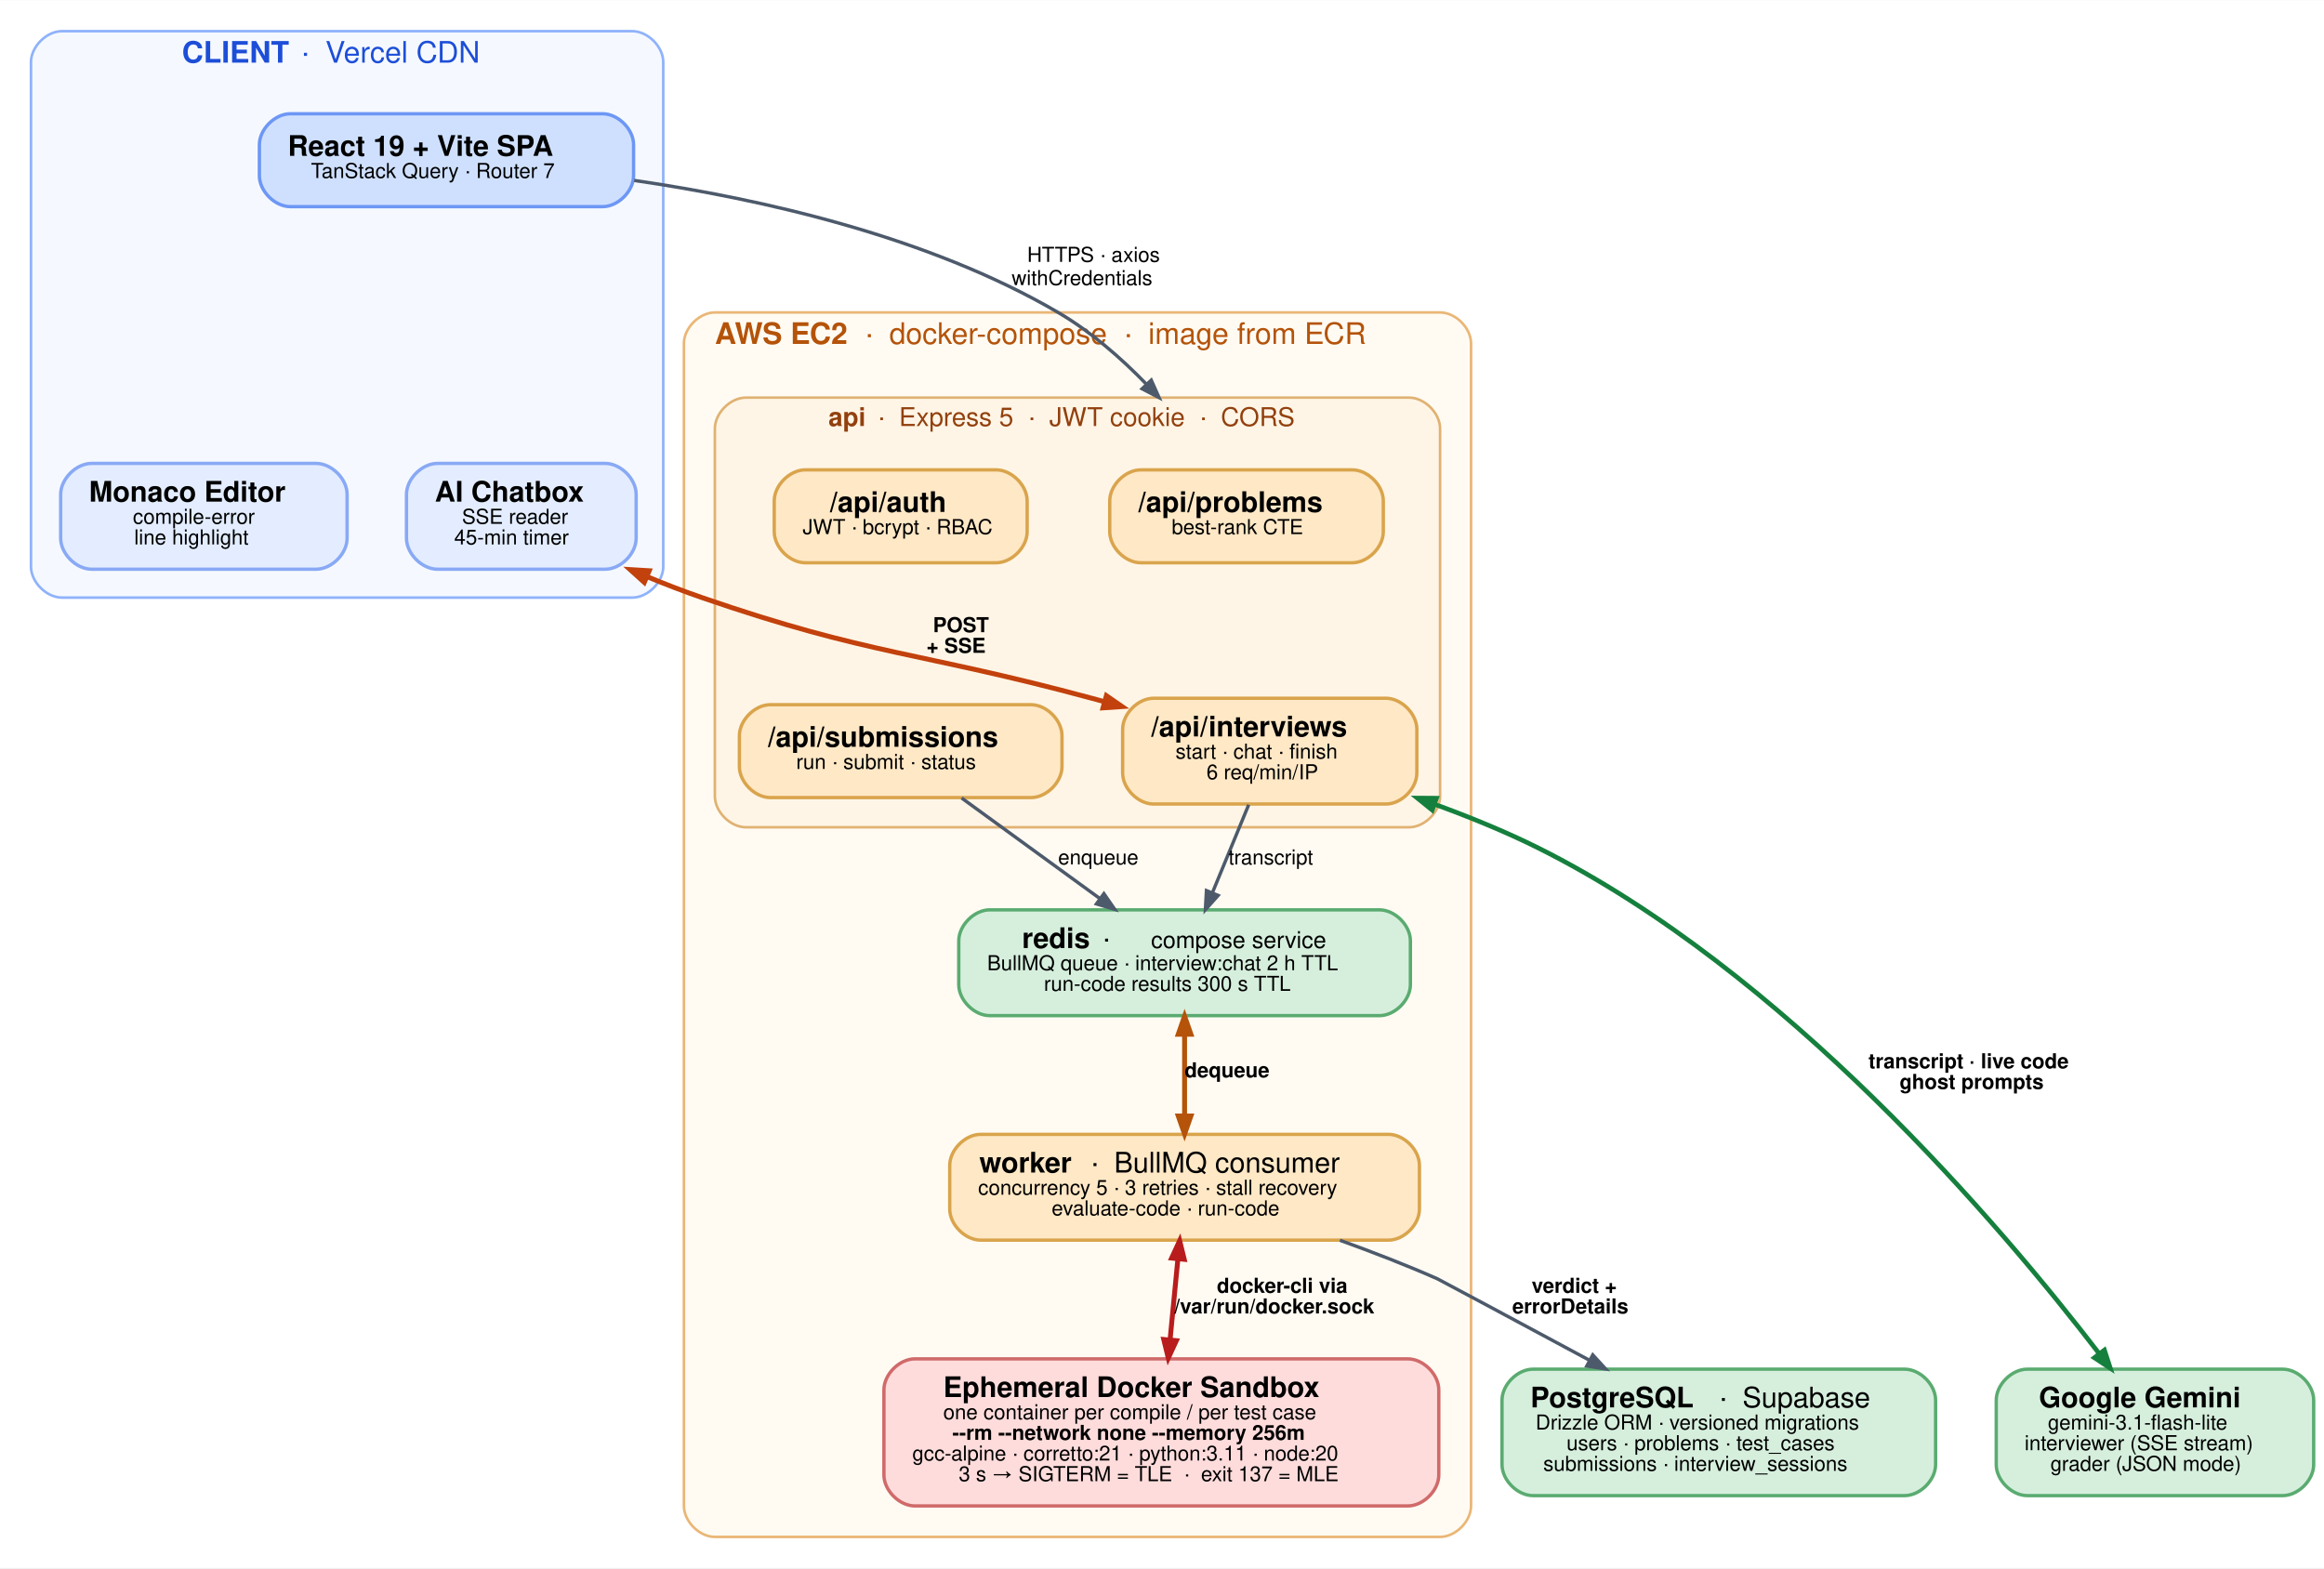
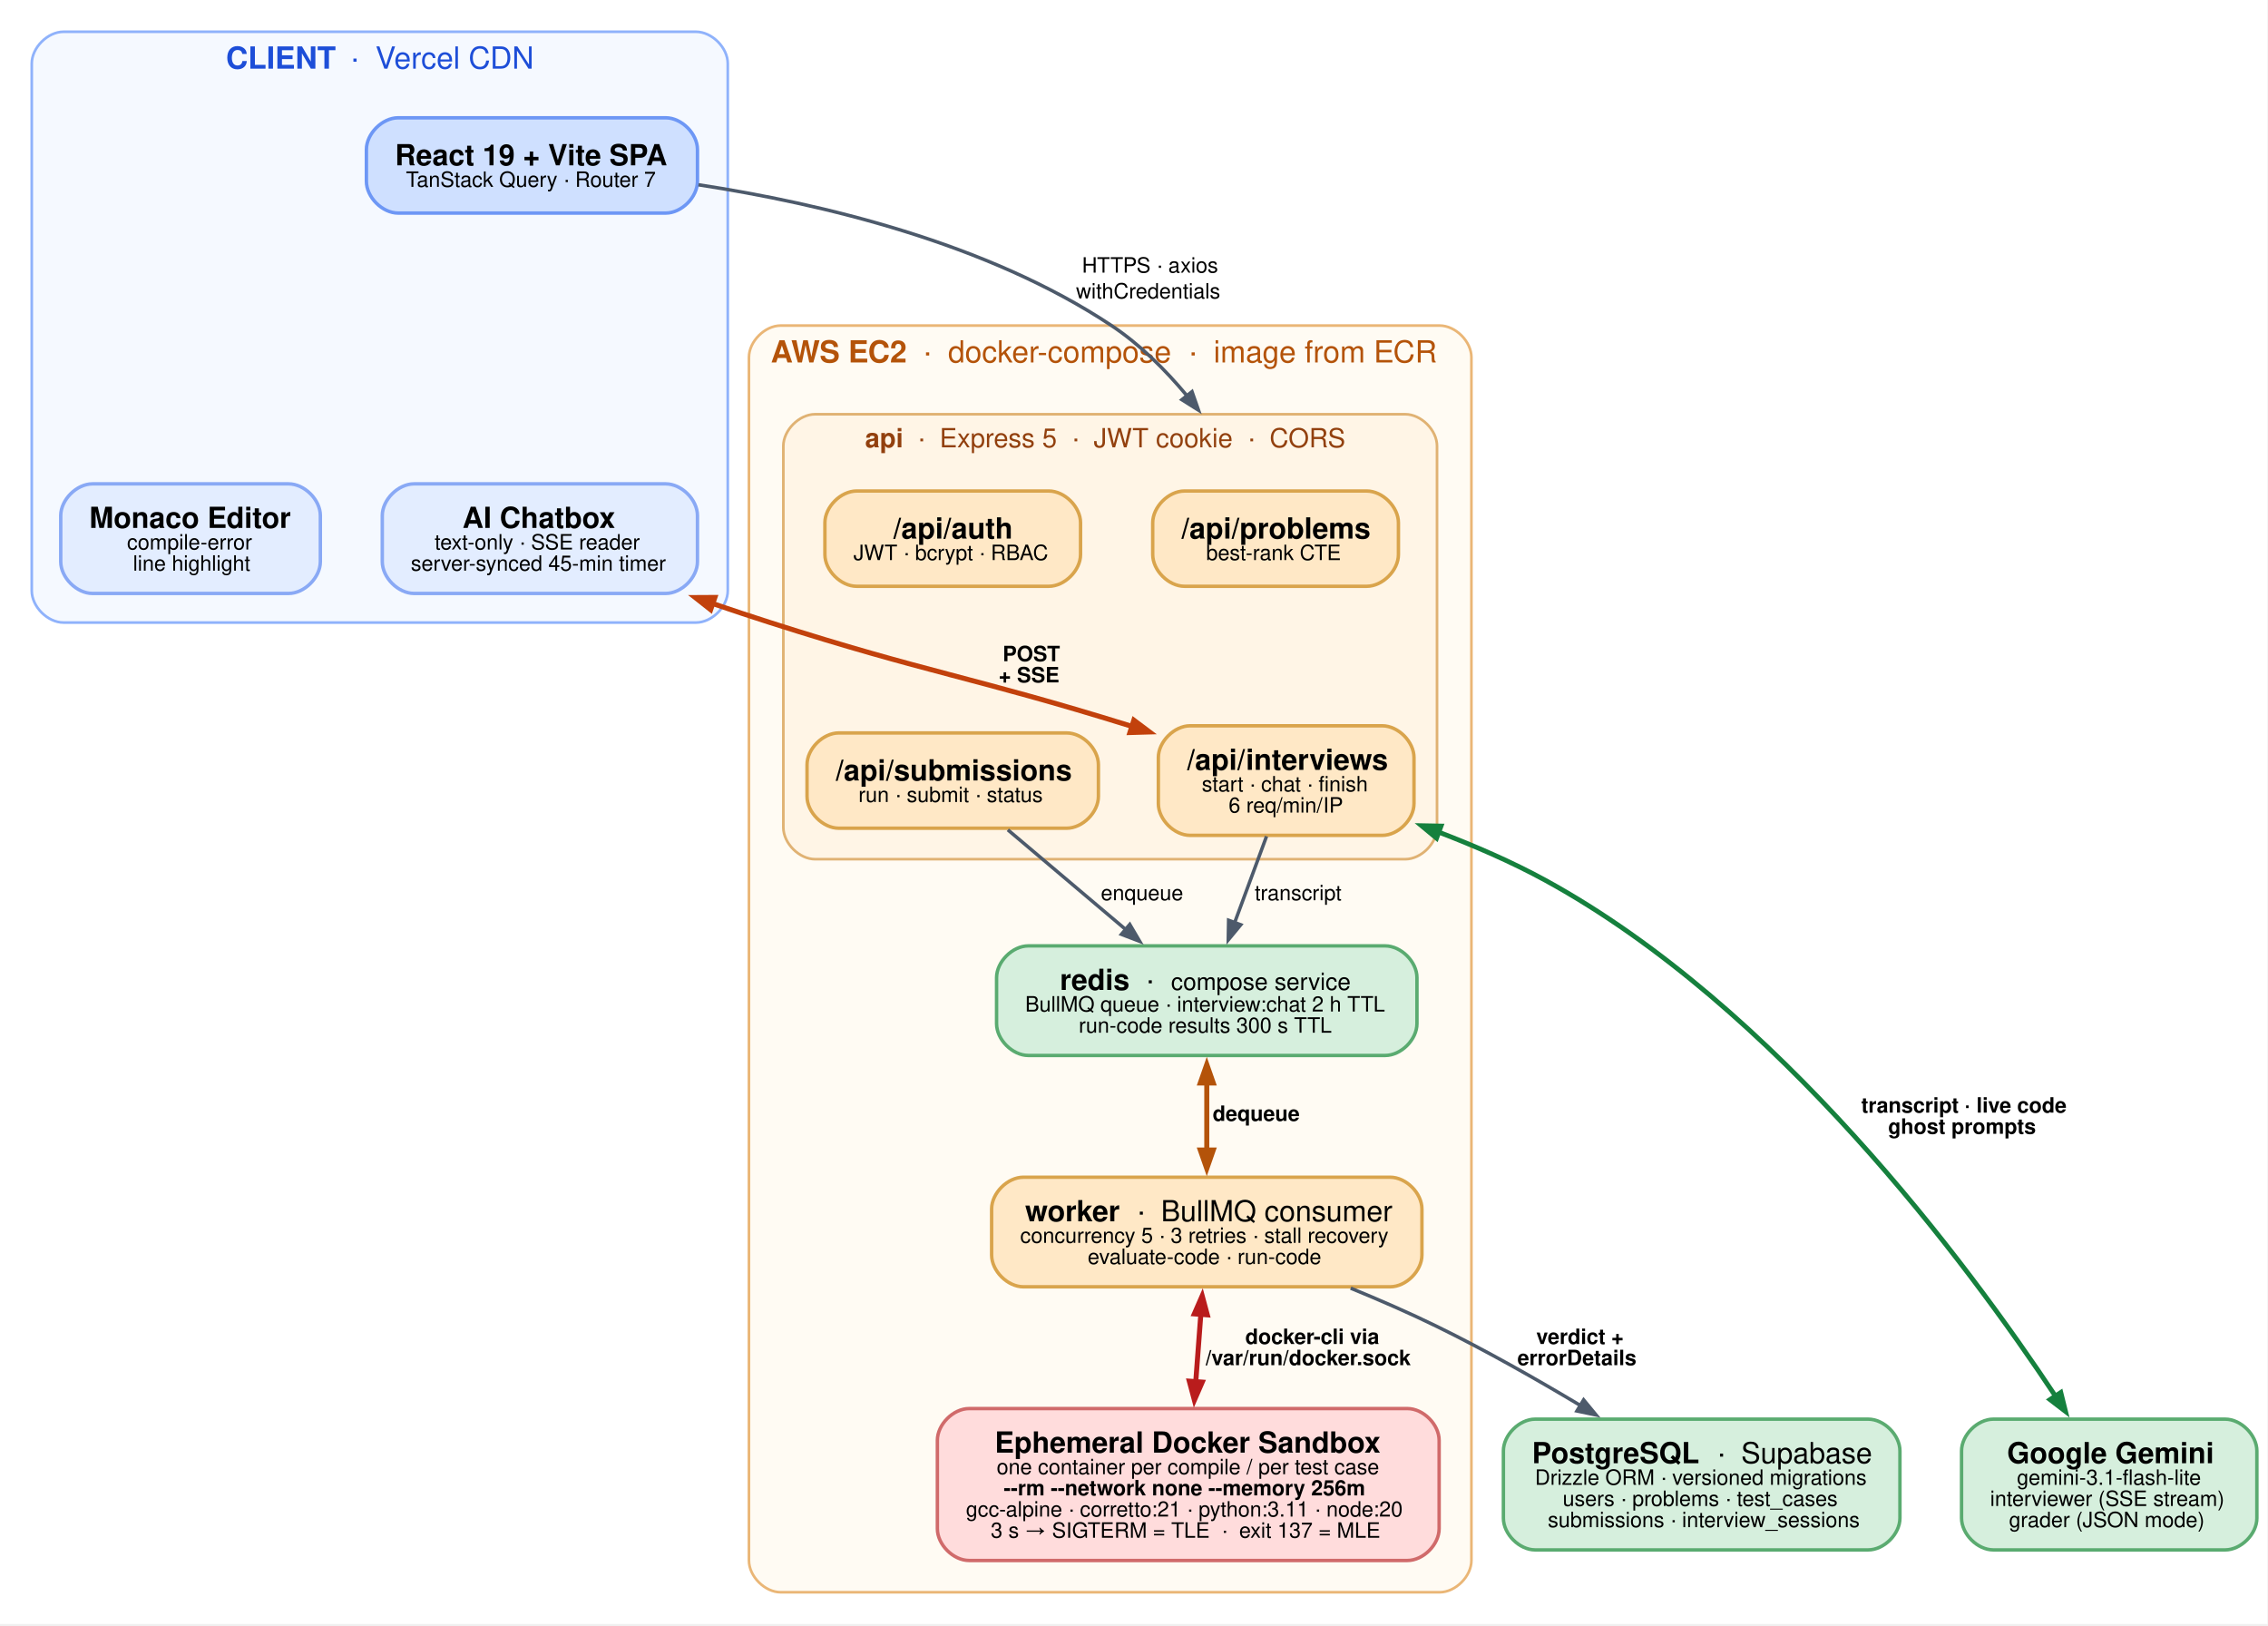
- <svg xmlns="http://www.w3.org/2000/svg" width="901pt" height="608pt" viewBox="0.00 0.00 900.50 607.50">
-   <g id="graph0" class="graph" transform="scale(1 1) rotate(0) translate(4 603.5)">
-     <polygon fill="white" stroke="transparent" points="-4,4 -4,-603.5 896.5,-603.5 896.5,4 -4,4" />
+ <svg xmlns="http://www.w3.org/2000/svg" width="857pt" height="614pt" viewBox="0.00 0.00 857.00 614.00">
+   <g id="graph0" class="graph" transform="scale(1 1) rotate(0) translate(4 609.55)">
+     <polygon fill="white" stroke="none" points="-4,4 -4,-609.55 852.8,-609.55 852.8,4 -4,4" />
    <g id="clust1" class="cluster">
-       <path fill="#f5f9ff" stroke="#8fb2fb" d="M20,-372C20,-372 241,-372 241,-372 247,-372 253,-378 253,-384 253,-384 253,-579.5 253,-579.5 253,-585.5 247,-591.5 241,-591.5 241,-591.5 20,-591.5 20,-591.5 14,-591.5 8,-585.5 8,-579.5 8,-579.5 8,-384 8,-384 8,-378 14,-372 20,-372" />
-       <text text-anchor="start" x="66.5" y="-579.3" font-family="Helvetica,sans-Serif" font-weight="bold" font-size="11.50" fill="#1d4ed8">CLIENT</text>
-       <text text-anchor="start" x="112.5" y="-579.3" font-family="Helvetica,sans-Serif" font-size="11.50" fill="#1d4ed8">  ·  Vercel CDN</text>
+       <path fill="#f5f9ff" stroke="#8fb2fb" d="M20,-374.35C20,-374.35 259,-374.35 259,-374.35 265,-374.35 271,-380.35 271,-386.35 271,-386.35 271,-585.55 271,-585.55 271,-591.55 265,-597.55 259,-597.55 259,-597.55 20,-597.55 20,-597.55 14,-597.55 8,-591.55 8,-585.55 8,-585.55 8,-386.35 8,-386.35 8,-380.35 14,-374.35 20,-374.35" />
+       <text xml:space="preserve" text-anchor="start" x="81.38" y="-583.62" font-family="Helvetica,sans-Serif" font-weight="bold" font-size="11.50" fill="#1d4ed8">CLIENT</text>
+       <text xml:space="preserve" text-anchor="start" x="121.88" y="-583.62" font-family="Helvetica,sans-Serif" font-size="11.50" fill="#1d4ed8">  ·  Vercel CDN</text>
    </g>
    <g id="clust3" class="cluster">
-       <path fill="#fffbf3" stroke="#eab676" d="M273,-8C273,-8 554,-8 554,-8 560,-8 566,-14 566,-20 566,-20 566,-470.5 566,-470.5 566,-476.5 560,-482.5 554,-482.5 554,-482.5 273,-482.5 273,-482.5 267,-482.5 261,-476.5 261,-470.5 261,-470.5 261,-20 261,-20 261,-14 267,-8 273,-8" />
-       <text text-anchor="start" x="273" y="-470.3" font-family="Helvetica,sans-Serif" font-weight="bold" font-size="11.50" fill="#b45309">AWS EC2</text>
-       <text text-anchor="start" x="331" y="-470.3" font-family="Helvetica,sans-Serif" font-size="11.50" fill="#b45309">  ·  docker-compose  ·  image from ECR</text>
+       <path fill="#fffbf3" stroke="#eab676" d="M291,-8C291,-8 540,-8 540,-8 546,-8 552,-14 552,-20 552,-20 552,-474.55 552,-474.55 552,-480.55 546,-486.55 540,-486.55 540,-486.55 291,-486.55 291,-486.55 285,-486.55 279,-480.55 279,-474.55 279,-474.55 279,-20 279,-20 279,-14 285,-8 291,-8" />
+       <text xml:space="preserve" text-anchor="start" x="287.25" y="-472.62" font-family="Helvetica,sans-Serif" font-weight="bold" font-size="11.50" fill="#b45309">AWS EC2</text>
+       <text xml:space="preserve" text-anchor="start" x="338.25" y="-472.62" font-family="Helvetica,sans-Serif" font-size="11.50" fill="#b45309">  ·  docker-compose  ·  image from ECR</text>
    </g>
    <g id="clust4" class="cluster">
-       <path fill="#fff5e6" stroke="#e0b273" d="M285,-283C285,-283 542,-283 542,-283 548,-283 554,-289 554,-295 554,-295 554,-437.5 554,-437.5 554,-443.5 548,-449.5 542,-449.5 542,-449.5 285,-449.5 285,-449.5 279,-449.5 273,-443.5 273,-437.5 273,-437.5 273,-295 273,-295 273,-289 279,-283 285,-283" />
-       <text text-anchor="start" x="317" y="-438.5" font-family="Helvetica,sans-Serif" font-weight="bold" font-size="10.00" fill="#92400e">api</text>
-       <text text-anchor="start" x="336" y="-438.5" font-family="Helvetica,sans-Serif" font-size="10.00" fill="#92400e">  ·  Express 5  ·  JWT cookie  ·  CORS</text>
+       <path fill="#fff5e6" stroke="#e0b273" d="M304,-284.95C304,-284.95 527,-284.95 527,-284.95 533,-284.95 539,-290.95 539,-296.95 539,-296.95 539,-441.05 539,-441.05 539,-447.05 533,-453.05 527,-453.05 527,-453.05 304,-453.05 304,-453.05 298,-453.05 292,-447.05 292,-441.05 292,-441.05 292,-296.95 292,-296.95 292,-290.95 298,-284.95 304,-284.95" />
+       <text xml:space="preserve" text-anchor="start" x="322.88" y="-440.55" font-family="Helvetica,sans-Serif" font-weight="bold" font-size="10.00" fill="#92400e">api</text>
+       <text xml:space="preserve" text-anchor="start" x="337.12" y="-440.55" font-family="Helvetica,sans-Serif" font-size="10.00" fill="#92400e">  ·  Express 5  ·  JWT cookie  ·  CORS</text>
    </g>
    <g id="node1" class="node">
-       <path fill="#cfe0ff" stroke="#6d97f5" stroke-width="1.3" d="M229.5,-559.5C229.5,-559.5 108.5,-559.5 108.5,-559.5 102.5,-559.5 96.5,-553.5 96.5,-547.5 96.5,-547.5 96.5,-535.5 96.5,-535.5 96.5,-529.5 102.5,-523.5 108.5,-523.5 108.5,-523.5 229.5,-523.5 229.5,-523.5 235.5,-523.5 241.5,-529.5 241.5,-535.5 241.5,-535.5 241.5,-547.5 241.5,-547.5 241.5,-553.5 235.5,-559.5 229.5,-559.5" />
-       <text text-anchor="start" x="107.5" y="-543.2" font-family="Helvetica,sans-Serif" font-weight="bold" font-size="11.00">React 19 + Vite SPA</text>
-       <text text-anchor="start" x="116.5" y="-534.6" font-family="Helvetica,sans-Serif" font-size="8.00">TanStack Query · Router 7</text>
+       <path fill="#cfe0ff" stroke="#6d97f5" stroke-width="1.3" d="M247.55,-565.05C247.55,-565.05 146.45,-565.05 146.45,-565.05 140.45,-565.05 134.45,-559.05 134.45,-553.05 134.45,-553.05 134.45,-541.05 134.45,-541.05 134.45,-535.05 140.45,-529.05 146.45,-529.05 146.45,-529.05 247.55,-529.05 247.55,-529.05 253.55,-529.05 259.55,-535.05 259.55,-541.05 259.55,-541.05 259.55,-553.05 259.55,-553.05 259.55,-559.05 253.55,-565.05 247.55,-565.05" />
+       <text xml:space="preserve" text-anchor="start" x="145.25" y="-547.1" font-family="Helvetica,sans-Serif" font-weight="bold" font-size="11.00">React 19 + Vite SPA</text>
+       <text xml:space="preserve" text-anchor="start" x="149.38" y="-538.95" font-family="Helvetica,sans-Serif" font-size="8.00">TanStack Query · Router 7</text>
    </g>
    <g id="node2" class="node">
-       <path fill="#e3edff" stroke="#89a9f5" stroke-width="1.3" d="M118.5,-424C118.5,-424 31.5,-424 31.5,-424 25.5,-424 19.5,-418 19.5,-412 19.5,-412 19.5,-395 19.5,-395 19.5,-389 25.5,-383 31.5,-383 31.5,-383 118.5,-383 118.5,-383 124.5,-383 130.5,-389 130.5,-395 130.5,-395 130.5,-412 130.5,-412 130.5,-418 124.5,-424 118.5,-424" />
-       <text text-anchor="start" x="30.5" y="-409.2" font-family="Helvetica,sans-Serif" font-weight="bold" font-size="11.00">Monaco Editor</text>
-       <text text-anchor="start" x="47.5" y="-400.6" font-family="Helvetica,sans-Serif" font-size="8.00">compile-error</text>
-       <text text-anchor="start" x="48" y="-392.6" font-family="Helvetica,sans-Serif" font-size="8.00">line highlight</text>
+       <path fill="#e3edff" stroke="#89a9f5" stroke-width="1.3" d="M105.05,-426.75C105.05,-426.75 30.95,-426.75 30.95,-426.75 24.95,-426.75 18.95,-420.75 18.95,-414.75 18.95,-414.75 18.95,-397.35 18.95,-397.35 18.95,-391.35 24.95,-385.35 30.95,-385.35 30.95,-385.35 105.05,-385.35 105.05,-385.35 111.05,-385.35 117.05,-391.35 117.05,-397.35 117.05,-397.35 117.05,-414.75 117.05,-414.75 117.05,-420.75 111.05,-426.75 105.05,-426.75" />
+       <text xml:space="preserve" text-anchor="start" x="29.75" y="-410.1" font-family="Helvetica,sans-Serif" font-weight="bold" font-size="11.00">Monaco Editor</text>
+       <text xml:space="preserve" text-anchor="start" x="44" y="-401.95" font-family="Helvetica,sans-Serif" font-size="8.00">compile-error</text>
+       <text xml:space="preserve" text-anchor="start" x="46.25" y="-393.95" font-family="Helvetica,sans-Serif" font-size="8.00">line highlight</text>
    </g>
    <g id="node3" class="node">
-       <path fill="#e3edff" stroke="#89a9f5" stroke-width="1.3" d="M230.5,-424C230.5,-424 165.5,-424 165.5,-424 159.5,-424 153.5,-418 153.5,-412 153.5,-412 153.5,-395 153.5,-395 153.5,-389 159.5,-383 165.5,-383 165.5,-383 230.5,-383 230.5,-383 236.5,-383 242.5,-389 242.5,-395 242.5,-395 242.5,-412 242.5,-412 242.5,-418 236.5,-424 230.5,-424" />
-       <text text-anchor="start" x="164.5" y="-409.2" font-family="Helvetica,sans-Serif" font-weight="bold" font-size="11.00">AI Chatbox</text>
-       <text text-anchor="start" x="175" y="-400.6" font-family="Helvetica,sans-Serif" font-size="8.00">SSE reader</text>
-       <text text-anchor="start" x="172" y="-392.6" font-family="Helvetica,sans-Serif" font-size="8.00">45-min timer</text>
+       <path fill="#e3edff" stroke="#89a9f5" stroke-width="1.3" d="M247.55,-426.75C247.55,-426.75 152.45,-426.75 152.45,-426.75 146.45,-426.75 140.45,-420.75 140.45,-414.75 140.45,-414.75 140.45,-397.35 140.45,-397.35 140.45,-391.35 146.45,-385.35 152.45,-385.35 152.45,-385.35 247.55,-385.35 247.55,-385.35 253.55,-385.35 259.55,-391.35 259.55,-397.35 259.55,-397.35 259.55,-414.75 259.55,-414.75 259.55,-420.75 253.55,-426.75 247.55,-426.75" />
+       <text xml:space="preserve" text-anchor="start" x="170.75" y="-410.1" font-family="Helvetica,sans-Serif" font-weight="bold" font-size="11.00">AI Chatbox</text>
+       <text xml:space="preserve" text-anchor="start" x="160.25" y="-401.95" font-family="Helvetica,sans-Serif" font-size="8.00">text-only · SSE reader</text>
+       <text xml:space="preserve" text-anchor="start" x="151.25" y="-393.95" font-family="Helvetica,sans-Serif" font-size="8.00">server-synced 45-min timer</text>
    </g>
    <g id="node5" class="node">
-       <path fill="#ffe8c6" stroke="#d9a44c" stroke-width="1.3" d="M520,-421.5C520,-421.5 438,-421.5 438,-421.5 432,-421.5 426,-415.5 426,-409.5 426,-409.5 426,-397.5 426,-397.5 426,-391.5 432,-385.5 438,-385.5 438,-385.5 520,-385.5 520,-385.5 526,-385.5 532,-391.5 532,-397.5 532,-397.5 532,-409.5 532,-409.5 532,-415.5 526,-421.5 520,-421.5" />
-       <text text-anchor="start" x="437" y="-405.2" font-family="Helvetica,sans-Serif" font-weight="bold" font-size="11.00">/api/problems</text>
-       <text text-anchor="start" x="450" y="-396.6" font-family="Helvetica,sans-Serif" font-size="8.00">best-rank CTE</text>
+       <path fill="#ffe8c6" stroke="#d9a44c" stroke-width="1.3" d="M512.42,-424.05C512.42,-424.05 443.57,-424.05 443.57,-424.05 437.57,-424.05 431.57,-418.05 431.57,-412.05 431.57,-412.05 431.57,-400.05 431.57,-400.05 431.57,-394.05 437.57,-388.05 443.57,-388.05 443.57,-388.05 512.42,-388.05 512.42,-388.05 518.42,-388.05 524.42,-394.05 524.42,-400.05 524.42,-400.05 524.42,-412.05 524.42,-412.05 524.42,-418.05 518.42,-424.05 512.42,-424.05" />
+       <text xml:space="preserve" text-anchor="start" x="442.38" y="-406.1" font-family="Helvetica,sans-Serif" font-weight="bold" font-size="11.00">/api/problems</text>
+       <text xml:space="preserve" text-anchor="start" x="451.75" y="-397.95" font-family="Helvetica,sans-Serif" font-size="8.00">best-rank CTE</text>
    </g>
    <g id="edge5" class="edge">
-       <path fill="none" stroke="#4d5a6b" stroke-width="1.3" d="M241.75,-533.66C290.85,-526.51 355.63,-511.96 406,-482.5 418.46,-475.21 430.09,-465.15 440.24,-454.67" />
-       <polygon fill="#4d5a6b" stroke="#4d5a6b" stroke-width="1.3" points="442.09,-456.27 445.11,-449.5 438.53,-452.92 442.09,-456.27" />
-       <text text-anchor="start" x="394" y="-502.1" font-family="Helvetica,sans-Serif" font-size="8.00"> HTTPS · axios</text>
-       <text text-anchor="start" x="388" y="-493.1" font-family="Helvetica,sans-Serif" font-size="8.00"> withCredentials </text>
+       <path fill="none" stroke="#4d5a6b" stroke-width="1.3" d="M259.92,-539.74C306.25,-532.66 369.09,-517.75 416,-486.55 426.64,-479.48 436.25,-469.97 444.55,-460" />
+       <polygon fill="#4d5a6b" stroke="#4d5a6b" stroke-width="1.3" points="446.42,-461.59 448.87,-454.59 442.59,-458.54 446.42,-461.59" />
+       <text xml:space="preserve" text-anchor="start" x="402.62" y="-506.55" font-family="Helvetica,sans-Serif" font-size="8.00"> HTTPS · axios</text>
+       <text xml:space="preserve" text-anchor="start" x="400.37" y="-496.8" font-family="Helvetica,sans-Serif" font-size="8.00"> withCredentials </text>
    </g>
    <g id="node7" class="node">
-       <path fill="#ffe8c6" stroke="#d9a44c" stroke-width="1.3" d="M533,-333C533,-333 443,-333 443,-333 437,-333 431,-327 431,-321 431,-321 431,-304 431,-304 431,-298 437,-292 443,-292 443,-292 533,-292 533,-292 539,-292 545,-298 545,-304 545,-304 545,-321 545,-321 545,-327 539,-333 533,-333" />
-       <text text-anchor="start" x="442" y="-318.2" font-family="Helvetica,sans-Serif" font-weight="bold" font-size="11.00">/api/interviews</text>
-       <text text-anchor="start" x="451.5" y="-309.6" font-family="Helvetica,sans-Serif" font-size="8.00">start · chat · finish</text>
-       <text text-anchor="start" x="463.5" y="-301.6" font-family="Helvetica,sans-Serif" font-size="8.00">6 req/min/IP</text>
+       <path fill="#ffe8c6" stroke="#d9a44c" stroke-width="1.3" d="M518.3,-335.35C518.3,-335.35 445.7,-335.35 445.7,-335.35 439.7,-335.35 433.7,-329.35 433.7,-323.35 433.7,-323.35 433.7,-305.95 433.7,-305.95 433.7,-299.95 439.7,-293.95 445.7,-293.95 445.7,-293.95 518.3,-293.95 518.3,-293.95 524.3,-293.95 530.3,-299.95 530.3,-305.95 530.3,-305.95 530.3,-323.35 530.3,-323.35 530.3,-329.35 524.3,-335.35 518.3,-335.35" />
+       <text xml:space="preserve" text-anchor="start" x="444.5" y="-318.7" font-family="Helvetica,sans-Serif" font-weight="bold" font-size="11.00">/api/interviews</text>
+       <text xml:space="preserve" text-anchor="start" x="450.12" y="-310.55" font-family="Helvetica,sans-Serif" font-size="8.00">start · chat · finish</text>
+       <text xml:space="preserve" text-anchor="start" x="460.25" y="-302.55" font-family="Helvetica,sans-Serif" font-size="8.00">6 req/min/IP</text>
    </g>
    <g id="edge6" class="edge">
-       <path fill="none" stroke="#c2410c" stroke-width="1.9" d="M246.61,-380.15C253.71,-377.23 261,-374.41 268,-372 333.53,-349.42 352.09,-351.09 419,-333 420.56,-332.58 422.14,-332.15 423.74,-331.71" />
-       <polygon fill="#c2410c" stroke="#c2410c" stroke-width="1.9" points="245.65,-377.89 240.14,-382.86 247.55,-382.41 245.65,-377.89" />
-       <polygon fill="#c2410c" stroke="#c2410c" stroke-width="1.9" points="424.7,-333.99 430.8,-329.77 423.4,-329.27 424.7,-333.99" />
-       <text text-anchor="start" x="357.5" y="-358.6" font-family="Helvetica,sans-Serif" font-weight="bold" font-size="8.00"> POST</text>
-       <text text-anchor="start" x="355" y="-350.6" font-family="Helvetica,sans-Serif" font-weight="bold" font-size="8.00"> + SSE </text>
+       <path fill="none" stroke="#c2410c" stroke-width="1.9" d="M265.22,-381.56C272.55,-379.06 279.92,-376.61 287,-374.35 346.9,-355.21 362.94,-353.98 423,-335.35 423.31,-335.25 423.62,-335.16 423.93,-335.06" />
+       <polygon fill="#c2410c" stroke="#c2410c" stroke-width="1.9" points="264.53,-379.21 258.71,-383.8 266.13,-383.84 264.53,-379.21" />
+       <polygon fill="#c2410c" stroke="#c2410c" stroke-width="1.9" points="424.44,-337.47 430.37,-333.02 422.96,-332.8 424.44,-337.47" />
+       <text xml:space="preserve" text-anchor="start" x="372.65" y="-359.75" font-family="Helvetica,sans-Serif" font-weight="bold" font-size="8.00"> POST</text>
+       <text xml:space="preserve" text-anchor="start" x="371.15" y="-351.75" font-family="Helvetica,sans-Serif" font-weight="bold" font-size="8.00"> + SSE </text>
    </g>
    <g id="node4" class="node">
-       <path fill="#ffe8c6" stroke="#d9a44c" stroke-width="1.3" d="M382,-421.5C382,-421.5 308,-421.5 308,-421.5 302,-421.5 296,-415.5 296,-409.5 296,-409.5 296,-397.5 296,-397.5 296,-391.5 302,-385.5 308,-385.5 308,-385.5 382,-385.5 382,-385.5 388,-385.5 394,-391.5 394,-397.5 394,-397.5 394,-409.5 394,-409.5 394,-415.5 388,-421.5 382,-421.5" />
-       <text text-anchor="start" x="317.5" y="-405.2" font-family="Helvetica,sans-Serif" font-weight="bold" font-size="11.00">/api/auth</text>
-       <text text-anchor="start" x="307" y="-396.6" font-family="Helvetica,sans-Serif" font-size="8.00">JWT · bcrypt · RBAC</text>
+       <path fill="#ffe8c6" stroke="#d9a44c" stroke-width="1.3" d="M392.3,-424.05C392.3,-424.05 319.7,-424.05 319.7,-424.05 313.7,-424.05 307.7,-418.05 307.7,-412.05 307.7,-412.05 307.7,-400.05 307.7,-400.05 307.7,-394.05 313.7,-388.05 319.7,-388.05 319.7,-388.05 392.3,-388.05 392.3,-388.05 398.3,-388.05 404.3,-394.05 404.3,-400.05 404.3,-400.05 404.3,-412.05 404.3,-412.05 404.3,-418.05 398.3,-424.05 392.3,-424.05" />
+       <text xml:space="preserve" text-anchor="start" x="333.5" y="-406.1" font-family="Helvetica,sans-Serif" font-weight="bold" font-size="11.00">/api/auth</text>
+       <text xml:space="preserve" text-anchor="start" x="318.5" y="-397.95" font-family="Helvetica,sans-Serif" font-size="8.00">JWT · bcrypt · RBAC</text>
    </g>
    <g id="node6" class="node">
-       <path fill="#ffe8c6" stroke="#d9a44c" stroke-width="1.3" d="M395.5,-330.5C395.5,-330.5 294.5,-330.5 294.5,-330.5 288.5,-330.5 282.5,-324.5 282.5,-318.5 282.5,-318.5 282.5,-306.5 282.5,-306.5 282.5,-300.5 288.5,-294.5 294.5,-294.5 294.5,-294.5 395.5,-294.5 395.5,-294.5 401.5,-294.5 407.5,-300.5 407.5,-306.5 407.5,-306.5 407.5,-318.5 407.5,-318.5 407.5,-324.5 401.5,-330.5 395.5,-330.5" />
-       <text text-anchor="start" x="293.5" y="-314.2" font-family="Helvetica,sans-Serif" font-weight="bold" font-size="11.00">/api/submissions</text>
-       <text text-anchor="start" x="304.5" y="-305.6" font-family="Helvetica,sans-Serif" font-size="8.00">run · submit · status</text>
+       <path fill="#ffe8c6" stroke="#d9a44c" stroke-width="1.3" d="M399.05,-332.65C399.05,-332.65 312.95,-332.65 312.95,-332.65 306.95,-332.65 300.95,-326.65 300.95,-320.65 300.95,-320.65 300.95,-308.65 300.95,-308.65 300.95,-302.65 306.95,-296.65 312.95,-296.65 312.95,-296.65 399.05,-296.65 399.05,-296.65 405.05,-296.65 411.05,-302.65 411.05,-308.65 411.05,-308.65 411.05,-320.65 411.05,-320.65 411.05,-326.65 405.05,-332.65 399.05,-332.65" />
+       <text xml:space="preserve" text-anchor="start" x="311.75" y="-314.7" font-family="Helvetica,sans-Serif" font-weight="bold" font-size="11.00">/api/submissions</text>
+       <text xml:space="preserve" text-anchor="start" x="320.38" y="-306.55" font-family="Helvetica,sans-Serif" font-size="8.00">run · submit · status</text>
    </g>
    <g id="node8" class="node">
-       <path fill="#d6efdd" stroke="#5aab70" stroke-width="1.3" d="M530.5,-251C530.5,-251 379.5,-251 379.5,-251 373.5,-251 367.5,-245 367.5,-239 367.5,-239 367.5,-222 367.5,-222 367.5,-216 373.5,-210 379.5,-210 379.5,-210 530.5,-210 530.5,-210 536.5,-210 542.5,-216 542.5,-222 542.5,-222 542.5,-239 542.5,-239 542.5,-245 536.5,-251 530.5,-251" />
-       <text text-anchor="start" x="392" y="-236.2" font-family="Helvetica,sans-Serif" font-weight="bold" font-size="11.00">redis</text>
-       <text text-anchor="start" x="423" y="-236.2" font-family="Helvetica,sans-Serif" font-size="11.00">  ·  </text>
-       <text text-anchor="start" x="442" y="-236.2" font-family="Helvetica,sans-Serif" font-size="9.00">compose service</text>
-       <text text-anchor="start" x="378.5" y="-227.6" font-family="Helvetica,sans-Serif" font-size="8.00">BullMQ queue · interview:chat 2 h TTL</text>
-       <text text-anchor="start" x="400.5" y="-219.6" font-family="Helvetica,sans-Serif" font-size="8.00">run-code results 300 s TTL</text>
+       <path fill="#d6efdd" stroke="#5aab70" stroke-width="1.3" d="M519.42,-252.2C519.42,-252.2 384.57,-252.2 384.57,-252.2 378.57,-252.2 372.57,-246.2 372.57,-240.2 372.57,-240.2 372.57,-222.8 372.57,-222.8 372.57,-216.8 378.57,-210.8 384.57,-210.8 384.57,-210.8 519.42,-210.8 519.42,-210.8 525.42,-210.8 531.42,-216.8 531.42,-222.8 531.42,-222.8 531.42,-240.2 531.42,-240.2 531.42,-246.2 525.42,-252.2 519.42,-252.2" />
+       <text xml:space="preserve" text-anchor="start" x="396.5" y="-235.55" font-family="Helvetica,sans-Serif" font-weight="bold" font-size="11.00">redis</text>
+       <text xml:space="preserve" text-anchor="start" x="422.75" y="-235.55" font-family="Helvetica,sans-Serif" font-size="11.00">  ·  </text>
+       <text xml:space="preserve" text-anchor="start" x="438.5" y="-235.55" font-family="Helvetica,sans-Serif" font-size="9.00">compose service</text>
+       <text xml:space="preserve" text-anchor="start" x="383.38" y="-227.4" font-family="Helvetica,sans-Serif" font-size="8.00">BullMQ queue · interview:chat 2 h TTL</text>
+       <text xml:space="preserve" text-anchor="start" x="403.62" y="-219.4" font-family="Helvetica,sans-Serif" font-size="8.00">run-code results 300 s TTL</text>
    </g>
    <g id="edge7" class="edge">
-       <path fill="none" stroke="#4d5a6b" stroke-width="1.3" d="M368.6,-294.34C384.25,-282.95 405.01,-267.86 422.26,-255.31" />
-       <polygon fill="#4d5a6b" stroke="#4d5a6b" stroke-width="1.3" points="423.74,-257.27 427.96,-251.17 420.85,-253.3 423.74,-257.27" />
-       <text text-anchor="start" x="406" y="-268.6" font-family="Helvetica,sans-Serif" font-size="8.00"> enqueue </text>
+       <path fill="none" stroke="#4d5a6b" stroke-width="1.3" d="M376.83,-296.04C389.93,-284.97 407.06,-270.48 421.66,-258.14" />
+       <polygon fill="#4d5a6b" stroke="#4d5a6b" stroke-width="1.3" points="422.9,-260.31 426.66,-253.92 419.74,-256.56 422.9,-260.31" />
+       <text xml:space="preserve" text-anchor="start" x="409.75" y="-269.45" font-family="Helvetica,sans-Serif" font-size="8.00"> enqueue </text>
    </g>
    <g id="node11" class="node">
-       <path fill="#d6efdd" stroke="#5aab70" stroke-width="1.3" d="M734,-73C734,-73 590,-73 590,-73 584,-73 578,-67 578,-61 578,-61 578,-36 578,-36 578,-30 584,-24 590,-24 590,-24 734,-24 734,-24 740,-24 746,-30 746,-36 746,-36 746,-61 746,-61 746,-67 740,-73 734,-73" />
-       <text text-anchor="start" x="589" y="-58.2" font-family="Helvetica,sans-Serif" font-weight="bold" font-size="11.00">PostgreSQL</text>
-       <text text-anchor="start" x="662" y="-58.2" font-family="Helvetica,sans-Serif" font-size="11.00">  ·  Supabase</text>
-       <text text-anchor="start" x="591" y="-49.6" font-family="Helvetica,sans-Serif" font-size="8.00">Drizzle ORM · versioned migrations</text>
-       <text text-anchor="start" x="603" y="-41.6" font-family="Helvetica,sans-Serif" font-size="8.00">users · problems · test_cases</text>
-       <text text-anchor="start" x="594" y="-33.6" font-family="Helvetica,sans-Serif" font-size="8.00">submissions · interview_sessions</text>
+       <path fill="#d6efdd" stroke="#5aab70" stroke-width="1.3" d="M701.92,-73.4C701.92,-73.4 576.08,-73.4 576.08,-73.4 570.08,-73.4 564.08,-67.4 564.08,-61.4 564.08,-61.4 564.08,-36 564.08,-36 564.08,-30 570.08,-24 576.08,-24 576.08,-24 701.92,-24 701.92,-24 707.92,-24 713.92,-30 713.92,-36 713.92,-36 713.92,-61.4 713.92,-61.4 713.92,-67.4 707.92,-73.4 701.92,-73.4" />
+       <text xml:space="preserve" text-anchor="start" x="574.88" y="-56.75" font-family="Helvetica,sans-Serif" font-weight="bold" font-size="11.00">PostgreSQL</text>
+       <text xml:space="preserve" text-anchor="start" x="638.62" y="-56.75" font-family="Helvetica,sans-Serif" font-size="11.00">  ·  Supabase</text>
+       <text xml:space="preserve" text-anchor="start" x="576" y="-48.6" font-family="Helvetica,sans-Serif" font-size="8.00">Drizzle ORM · versioned migrations</text>
+       <text xml:space="preserve" text-anchor="start" x="586.5" y="-40.6" font-family="Helvetica,sans-Serif" font-size="8.00">users · problems · test_cases</text>
+       <text xml:space="preserve" text-anchor="start" x="580.88" y="-32.6" font-family="Helvetica,sans-Serif" font-size="8.00">submissions · interview_sessions</text>
    </g>
    <g id="edge8" class="edge">
-       <path fill="none" stroke="#4d5a6b" stroke-width="1.3" d="M479.84,-291.72C475.61,-281.46 470.38,-268.77 465.81,-257.7" />
-       <polygon fill="#4d5a6b" stroke="#4d5a6b" stroke-width="1.3" points="468,-256.58 463.06,-251.05 463.47,-258.45 468,-256.58" />
-       <text text-anchor="start" x="472" y="-268.6" font-family="Helvetica,sans-Serif" font-size="8.00"> transcript </text>
+       <path fill="none" stroke="#4d5a6b" stroke-width="1.3" d="M474.58,-293.59C470.94,-283.74 466.49,-271.7 462.51,-260.92" />
+       <polygon fill="#4d5a6b" stroke="#4d5a6b" stroke-width="1.3" points="464.84,-260.17 460.12,-254.46 460.25,-261.87 464.84,-260.17" />
+       <text xml:space="preserve" text-anchor="start" x="467.9" y="-269.45" font-family="Helvetica,sans-Serif" font-size="8.00"> transcript </text>
    </g>
    <g id="node12" class="node">
-       <path fill="#d6efdd" stroke="#5aab70" stroke-width="1.3" d="M880.5,-73C880.5,-73 781.5,-73 781.5,-73 775.5,-73 769.5,-67 769.5,-61 769.5,-61 769.5,-36 769.5,-36 769.5,-30 775.5,-24 781.5,-24 781.5,-24 880.5,-24 880.5,-24 886.5,-24 892.5,-30 892.5,-36 892.5,-36 892.5,-61 892.5,-61 892.5,-67 886.5,-73 880.5,-73" />
-       <text text-anchor="start" x="786" y="-58.2" font-family="Helvetica,sans-Serif" font-weight="bold" font-size="11.00">Google Gemini</text>
-       <text text-anchor="start" x="789.5" y="-49.6" font-family="Helvetica,sans-Serif" font-size="8.00">gemini-3.1-flash-lite</text>
-       <text text-anchor="start" x="780.5" y="-41.6" font-family="Helvetica,sans-Serif" font-size="8.00">interviewer (SSE stream)</text>
-       <text text-anchor="start" x="790.5" y="-33.6" font-family="Helvetica,sans-Serif" font-size="8.00">grader (JSON mode)</text>
+       <path fill="#d6efdd" stroke="#5aab70" stroke-width="1.3" d="M836.8,-73.4C836.8,-73.4 749.2,-73.4 749.2,-73.4 743.2,-73.4 737.2,-67.4 737.2,-61.4 737.2,-61.4 737.2,-36 737.2,-36 737.2,-30 743.2,-24 749.2,-24 749.2,-24 836.8,-24 836.8,-24 842.8,-24 848.8,-30 848.8,-36 848.8,-36 848.8,-61.4 848.8,-61.4 848.8,-67.4 842.8,-73.4 836.8,-73.4" />
+       <text xml:space="preserve" text-anchor="start" x="754.38" y="-56.75" font-family="Helvetica,sans-Serif" font-weight="bold" font-size="11.00">Google Gemini</text>
+       <text xml:space="preserve" text-anchor="start" x="758.12" y="-48.6" font-family="Helvetica,sans-Serif" font-size="8.00">gemini-3.1-flash-lite</text>
+       <text xml:space="preserve" text-anchor="start" x="748" y="-40.6" font-family="Helvetica,sans-Serif" font-size="8.00">interviewer (SSE stream)</text>
+       <text xml:space="preserve" text-anchor="start" x="755.12" y="-32.6" font-family="Helvetica,sans-Serif" font-size="8.00">grader (JSON mode)</text>
    </g>
    <g id="edge13" class="edge">
-       <path fill="none" stroke="#15803d" stroke-width="1.8" d="M551.79,-291.95C565.33,-287.02 579.35,-281.31 592,-275 687.65,-227.28 771.33,-128.6 809.31,-79.13" />
-       <polygon fill="#15803d" stroke="#15803d" stroke-width="1.8" points="550.96,-289.65 545.19,-294.31 552.61,-294.26 550.96,-289.65" />
-       <polygon fill="#15803d" stroke="#15803d" stroke-width="1.8" points="811.42,-80.4 813.71,-73.35 807.52,-77.43 811.42,-80.4" />
-       <text text-anchor="start" x="720" y="-189.6" font-family="Helvetica,sans-Serif" font-weight="bold" font-size="8.00"> transcript · live code</text>
-       <text text-anchor="start" x="732" y="-181.6" font-family="Helvetica,sans-Serif" font-weight="bold" font-size="8.00"> ghost prompts </text>
+       <path fill="none" stroke="#15803d" stroke-width="1.8" d="M539.41,-295.27C553.05,-290.06 567.32,-283.89 580,-276.95 667.39,-229.11 739.32,-132.42 772.77,-81.98" />
+       <polygon fill="#15803d" stroke="#15803d" stroke-width="1.8" points="538.83,-292.88 533.12,-297.61 540.53,-297.47 538.83,-292.88" />
+       <polygon fill="#15803d" stroke="#15803d" stroke-width="1.8" points="774.72,-83.48 776.51,-76.28 770.62,-80.79 774.72,-83.48" />
+       <text xml:space="preserve" text-anchor="start" x="697.08" y="-189.2" font-family="Helvetica,sans-Serif" font-weight="bold" font-size="8.00"> transcript · live code</text>
+       <text xml:space="preserve" text-anchor="start" x="707.2" y="-181.2" font-family="Helvetica,sans-Serif" font-weight="bold" font-size="8.00"> ghost prompts </text>
    </g>
    <g id="node9" class="node">
-       <path fill="#ffe8c6" stroke="#d9a44c" stroke-width="1.3" d="M534,-164C534,-164 376,-164 376,-164 370,-164 364,-158 364,-152 364,-152 364,-135 364,-135 364,-129 370,-123 376,-123 376,-123 534,-123 534,-123 540,-123 546,-129 546,-135 546,-135 546,-152 546,-152 546,-158 540,-164 534,-164" />
-       <text text-anchor="start" x="375.5" y="-149.2" font-family="Helvetica,sans-Serif" font-weight="bold" font-size="11.00">worker</text>
-       <text text-anchor="start" x="418.5" y="-149.2" font-family="Helvetica,sans-Serif" font-size="11.00">  ·  BullMQ consumer</text>
-       <text text-anchor="start" x="375" y="-140.6" font-family="Helvetica,sans-Serif" font-size="8.00">concurrency 5 · 3 retries · stall recovery</text>
-       <text text-anchor="start" x="403.5" y="-132.6" font-family="Helvetica,sans-Serif" font-size="8.00">evaluate-code · run-code</text>
+       <path fill="#ffe8c6" stroke="#d9a44c" stroke-width="1.3" d="M521.3,-164.8C521.3,-164.8 382.7,-164.8 382.7,-164.8 376.7,-164.8 370.7,-158.8 370.7,-152.8 370.7,-152.8 370.7,-135.4 370.7,-135.4 370.7,-129.4 376.7,-123.4 382.7,-123.4 382.7,-123.4 521.3,-123.4 521.3,-123.4 527.3,-123.4 533.3,-129.4 533.3,-135.4 533.3,-135.4 533.3,-152.8 533.3,-152.8 533.3,-158.8 527.3,-164.8 521.3,-164.8" />
+       <text xml:space="preserve" text-anchor="start" x="383.38" y="-148.15" font-family="Helvetica,sans-Serif" font-weight="bold" font-size="11.00">worker</text>
+       <text xml:space="preserve" text-anchor="start" x="419.38" y="-148.15" font-family="Helvetica,sans-Serif" font-size="11.00">  ·  BullMQ consumer</text>
+       <text xml:space="preserve" text-anchor="start" x="381.5" y="-140" font-family="Helvetica,sans-Serif" font-size="8.00">concurrency 5 · 3 retries · stall recovery</text>
+       <text xml:space="preserve" text-anchor="start" x="407" y="-132" font-family="Helvetica,sans-Serif" font-size="8.00">evaluate-code · run-code</text>
    </g>
    <g id="edge9" class="edge">
-       <path fill="none" stroke="#b45309" stroke-width="1.9" d="M455,-202.7C455,-192.64 455,-181.2 455,-171.14" />
-       <polygon fill="#b45309" stroke="#b45309" stroke-width="1.9" points="452.55,-202.79 455,-209.79 457.45,-202.79 452.55,-202.79" />
-       <polygon fill="#b45309" stroke="#b45309" stroke-width="1.9" points="457.45,-171.11 455,-164.11 452.55,-171.11 457.45,-171.11" />
-       <text text-anchor="start" x="455" y="-186.1" font-family="Helvetica,sans-Serif" font-weight="bold" font-size="8.00"> dequeue </text>
+       <path fill="none" stroke="#b45309" stroke-width="1.9" d="M452,-200.45C452,-192.15 452,-183.14 452,-174.85" />
+       <polygon fill="#b45309" stroke="#b45309" stroke-width="1.9" points="449.55,-200.39 452,-207.39 454.45,-200.39 449.55,-200.39" />
+       <polygon fill="#b45309" stroke="#b45309" stroke-width="1.9" points="454.45,-175.07 452,-168.07 449.55,-175.07 454.45,-175.07" />
+       <text xml:space="preserve" text-anchor="start" x="452" y="-186.08" font-family="Helvetica,sans-Serif" font-weight="bold" font-size="8.00"> dequeue </text>
    </g>
    <g id="node10" class="node">
-       <path fill="#ffdcdc" stroke="#d06a6a" stroke-width="1.3" d="M541.5,-77C541.5,-77 350.5,-77 350.5,-77 344.5,-77 338.5,-71 338.5,-65 338.5,-65 338.5,-32 338.5,-32 338.5,-26 344.5,-20 350.5,-20 350.5,-20 541.5,-20 541.5,-20 547.5,-20 553.5,-26 553.5,-32 553.5,-32 553.5,-65 553.5,-65 553.5,-71 547.5,-77 541.5,-77" />
-       <text text-anchor="start" x="361.5" y="-62.2" font-family="Helvetica,sans-Serif" font-weight="bold" font-size="11.00">Ephemeral Docker Sandbox</text>
-       <text text-anchor="start" x="361.5" y="-53.6" font-family="Helvetica,sans-Serif" font-size="8.00">one container per compile / per test case</text>
-       <text text-anchor="start" x="365" y="-45.6" font-family="Helvetica,sans-Serif" font-weight="bold" font-size="8.00">--rm --network none --memory 256m</text>
-       <text text-anchor="start" x="349.5" y="-37.6" font-family="Helvetica,sans-Serif" font-size="8.00">gcc-alpine · corretto:21 · python:3.11 · node:20</text>
-       <text text-anchor="start" x="367.5" y="-29.6" font-family="Helvetica,sans-Serif" font-size="8.00">3 s → SIGTERM = TLE  ·  exit 137 = MLE</text>
+       <path fill="#ffdcdc" stroke="#d06a6a" stroke-width="1.3" d="M527.8,-77.4C527.8,-77.4 362.2,-77.4 362.2,-77.4 356.2,-77.4 350.2,-71.4 350.2,-65.4 350.2,-65.4 350.2,-32 350.2,-32 350.2,-26 356.2,-20 362.2,-20 362.2,-20 527.8,-20 527.8,-20 533.8,-20 539.8,-26 539.8,-32 539.8,-32 539.8,-65.4 539.8,-65.4 539.8,-71.4 533.8,-77.4 527.8,-77.4" />
+       <text xml:space="preserve" text-anchor="start" x="371.88" y="-60.75" font-family="Helvetica,sans-Serif" font-weight="bold" font-size="11.00">Ephemeral Docker Sandbox</text>
+       <text xml:space="preserve" text-anchor="start" x="372.62" y="-52.6" font-family="Helvetica,sans-Serif" font-size="8.00">one container per compile / per test case</text>
+       <text xml:space="preserve" text-anchor="start" x="375.25" y="-44.6" font-family="Helvetica,sans-Serif" font-weight="bold" font-size="8.00">--rm --network none --memory 256m</text>
+       <text xml:space="preserve" text-anchor="start" x="361" y="-36.6" font-family="Helvetica,sans-Serif" font-size="8.00">gcc-alpine · corretto:21 · python:3.11 · node:20</text>
+       <text xml:space="preserve" text-anchor="start" x="370.38" y="-28.6" font-family="Helvetica,sans-Serif" font-size="8.00">3 s → SIGTERM = TLE  ·  exit 137 = MLE</text>
    </g>
    <g id="edge10" class="edge">
-       <path fill="none" stroke="#b91c1c" stroke-width="1.9" d="M452.4,-115.61C451.45,-105.84 450.37,-94.67 449.37,-84.32" />
-       <polygon fill="#b91c1c" stroke="#b91c1c" stroke-width="1.9" points="449.98,-116.05 453.09,-122.78 454.86,-115.57 449.98,-116.05" />
-       <polygon fill="#b91c1c" stroke="#b91c1c" stroke-width="1.9" points="451.8,-84.04 448.69,-77.31 446.93,-84.51 451.8,-84.04" />
-       <text text-anchor="start" x="467.5" y="-102.6" font-family="Helvetica,sans-Serif" font-weight="bold" font-size="8.00"> docker-cli via</text>
-       <text text-anchor="start" x="451" y="-94.6" font-family="Helvetica,sans-Serif" font-weight="bold" font-size="8.00"> /var/run/docker.sock </text>
+       <path fill="none" stroke="#b91c1c" stroke-width="1.9" d="M449.77,-113.3C449.15,-105.11 448.48,-96.11 447.84,-87.53" />
+       <polygon fill="#b91c1c" stroke="#b91c1c" stroke-width="1.9" points="447.3,-113.17 450.27,-119.97 452.19,-112.8 447.3,-113.17" />
+       <polygon fill="#b91c1c" stroke="#b91c1c" stroke-width="1.9" points="450.28,-87.39 447.32,-80.59 445.4,-87.75 450.28,-87.39" />
+       <text xml:space="preserve" text-anchor="start" x="464.33" y="-101.8" font-family="Helvetica,sans-Serif" font-weight="bold" font-size="8.00"> docker-cli via</text>
+       <text xml:space="preserve" text-anchor="start" x="449.33" y="-93.8" font-family="Helvetica,sans-Serif" font-weight="bold" font-size="8.00"> /var/run/docker.sock </text>
    </g>
    <g id="edge11" class="edge">
-       <path fill="none" stroke="#4d5a6b" stroke-width="1.3" d="M515.17,-122.96C527.81,-118.4 540.95,-113.32 553,-108 553.82,-107.64 583.59,-91.66 611.81,-76.49" />
-       <polygon fill="#4d5a6b" stroke="#4d5a6b" stroke-width="1.3" points="613.17,-78.54 618.17,-73.07 610.85,-74.23 613.17,-78.54" />
-       <text text-anchor="start" x="589.5" y="-102.6" font-family="Helvetica,sans-Serif" font-weight="bold" font-size="8.00"> verdict +</text>
-       <text text-anchor="start" x="582" y="-94.6" font-family="Helvetica,sans-Serif" font-weight="bold" font-size="8.00"> errorDetails </text>
+       <path fill="none" stroke="#4d5a6b" stroke-width="1.3" d="M506.39,-122.88C517.32,-118.4 528.63,-113.48 539,-108.4 557.19,-99.5 576.52,-88.53 593.3,-78.49" />
+       <polygon fill="#4d5a6b" stroke="#4d5a6b" stroke-width="1.3" points="594.4,-80.69 599.12,-74.97 591.86,-76.49 594.4,-80.69" />
+       <text xml:space="preserve" text-anchor="start" x="574.3" y="-101.8" font-family="Helvetica,sans-Serif" font-weight="bold" font-size="8.00"> verdict +</text>
+       <text xml:space="preserve" text-anchor="start" x="567.17" y="-93.8" font-family="Helvetica,sans-Serif" font-weight="bold" font-size="8.00"> errorDetails </text>
    </g>
  </g>
</svg>
